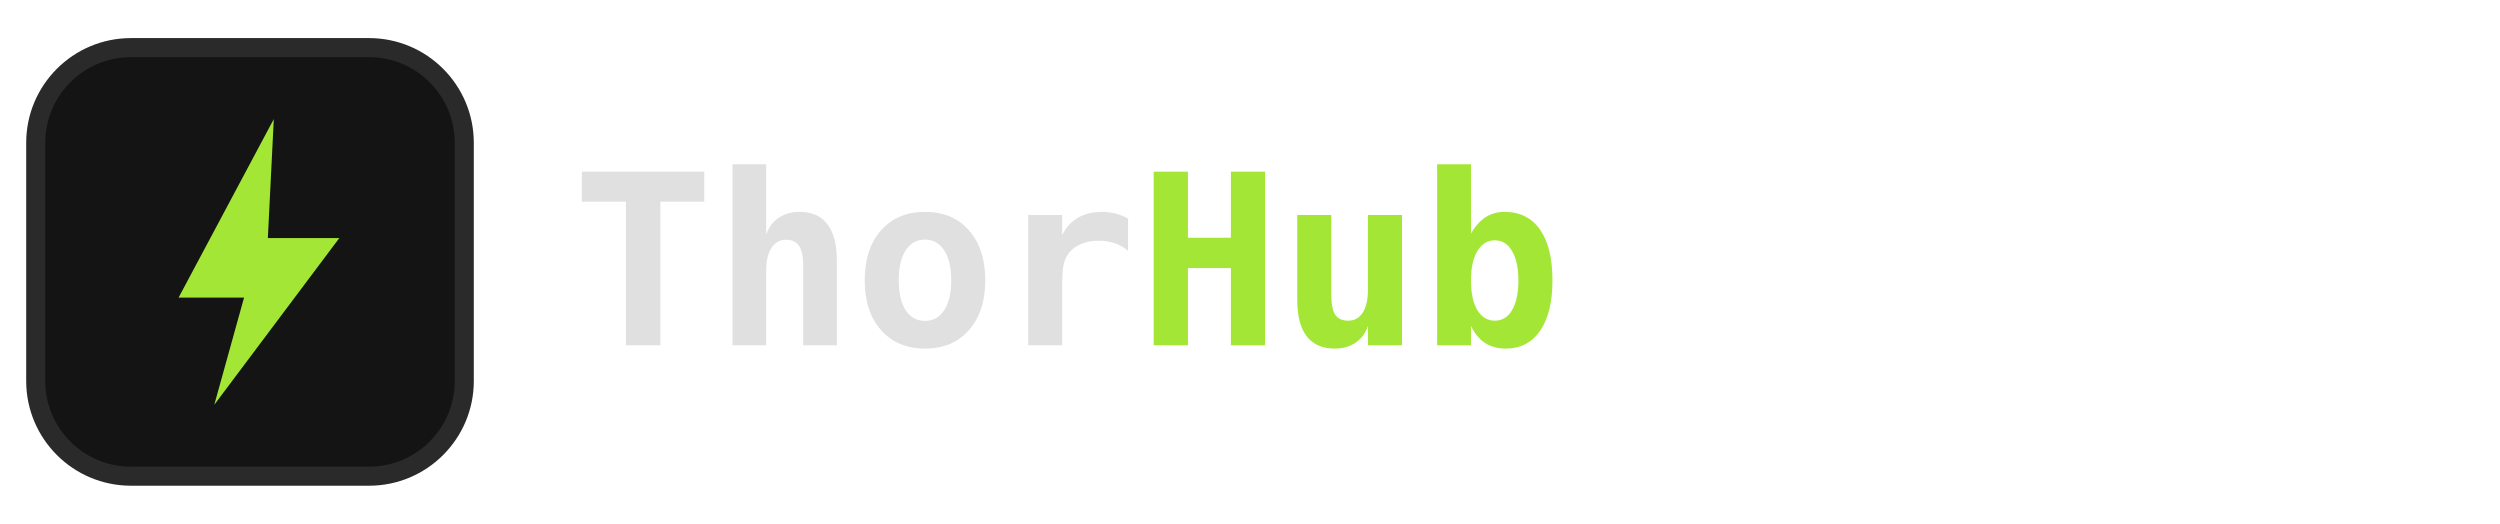
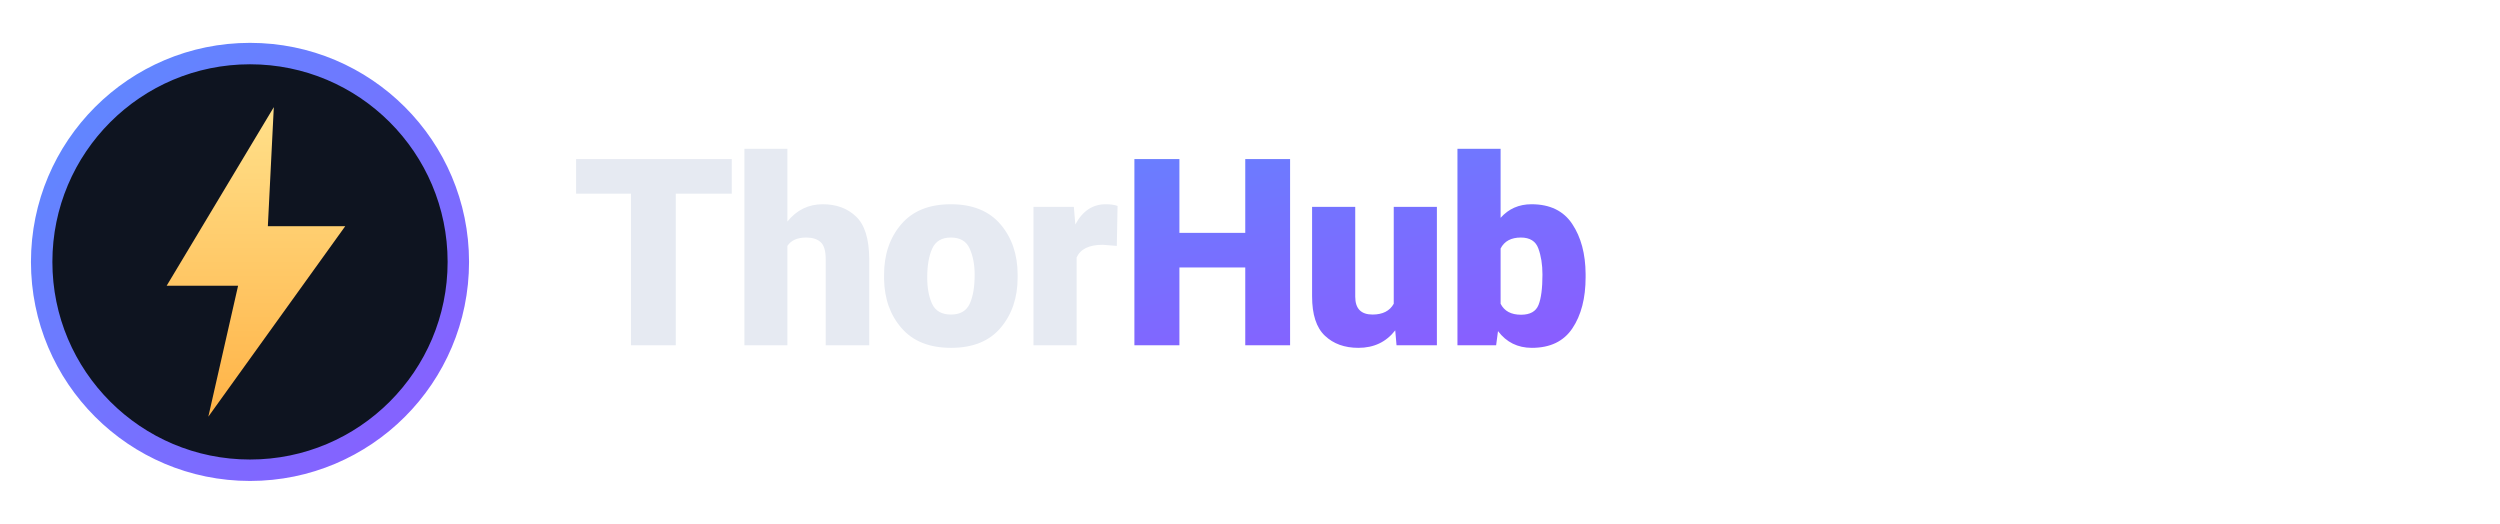
<svg xmlns="http://www.w3.org/2000/svg" viewBox="0 0 210 44" width="210" height="44" role="img" aria-label="ThorHub">
+   <defs>
+     <linearGradient id="lg-g" x1="0" y1="0" x2="1" y2="1">
+       <stop offset="0" stop-color="#5b8cff" />
+       <stop offset="1" stop-color="#8b5cff" />
+     </linearGradient>
+     <linearGradient id="lg-b" x1="0" y1="0" x2="0" y2="1">
+       <stop offset="0" stop-color="#ffe08a" />
+       <stop offset="1" stop-color="#ffb347" />
+     </linearGradient>
+   </defs>
  <g transform="translate(2,3)">
-     <rect x="1" y="1" width="36" height="36" rx="8" fill="#141414" stroke="#2a2a2a" stroke-width="1.6" />
-     <path d="M21 7 L13 22 L18.5 22 L16 31 L26.5 17 L20.5 17 Z" fill="#a3e635" />
+     <circle cx="19" cy="19" r="17.5" fill="#0e1420" stroke="url(#lg-g)" stroke-width="1.8" />
+     <path d="M21 6 L12 21 L18 21 L15.5 32 L27 16 L20.5 16 Z" fill="url(#lg-b)" />
  </g>
-   <text x="48" y="29" font-family="ui-monospace, Menlo, Consolas, monospace" font-size="20" font-weight="600" fill="#e0e0e0" letter-spacing="-0.2">Thor<tspan fill="#a3e635">Hub</tspan>
+   <text x="48" y="29" font-family="system-ui, -apple-system, Segoe UI, Roboto, sans-serif" font-size="22" font-weight="800" fill="#e6eaf2" letter-spacing="-0.3">Thor<tspan fill="url(#lg-g)" dx="0">Hub</tspan>
  </text>
</svg>
